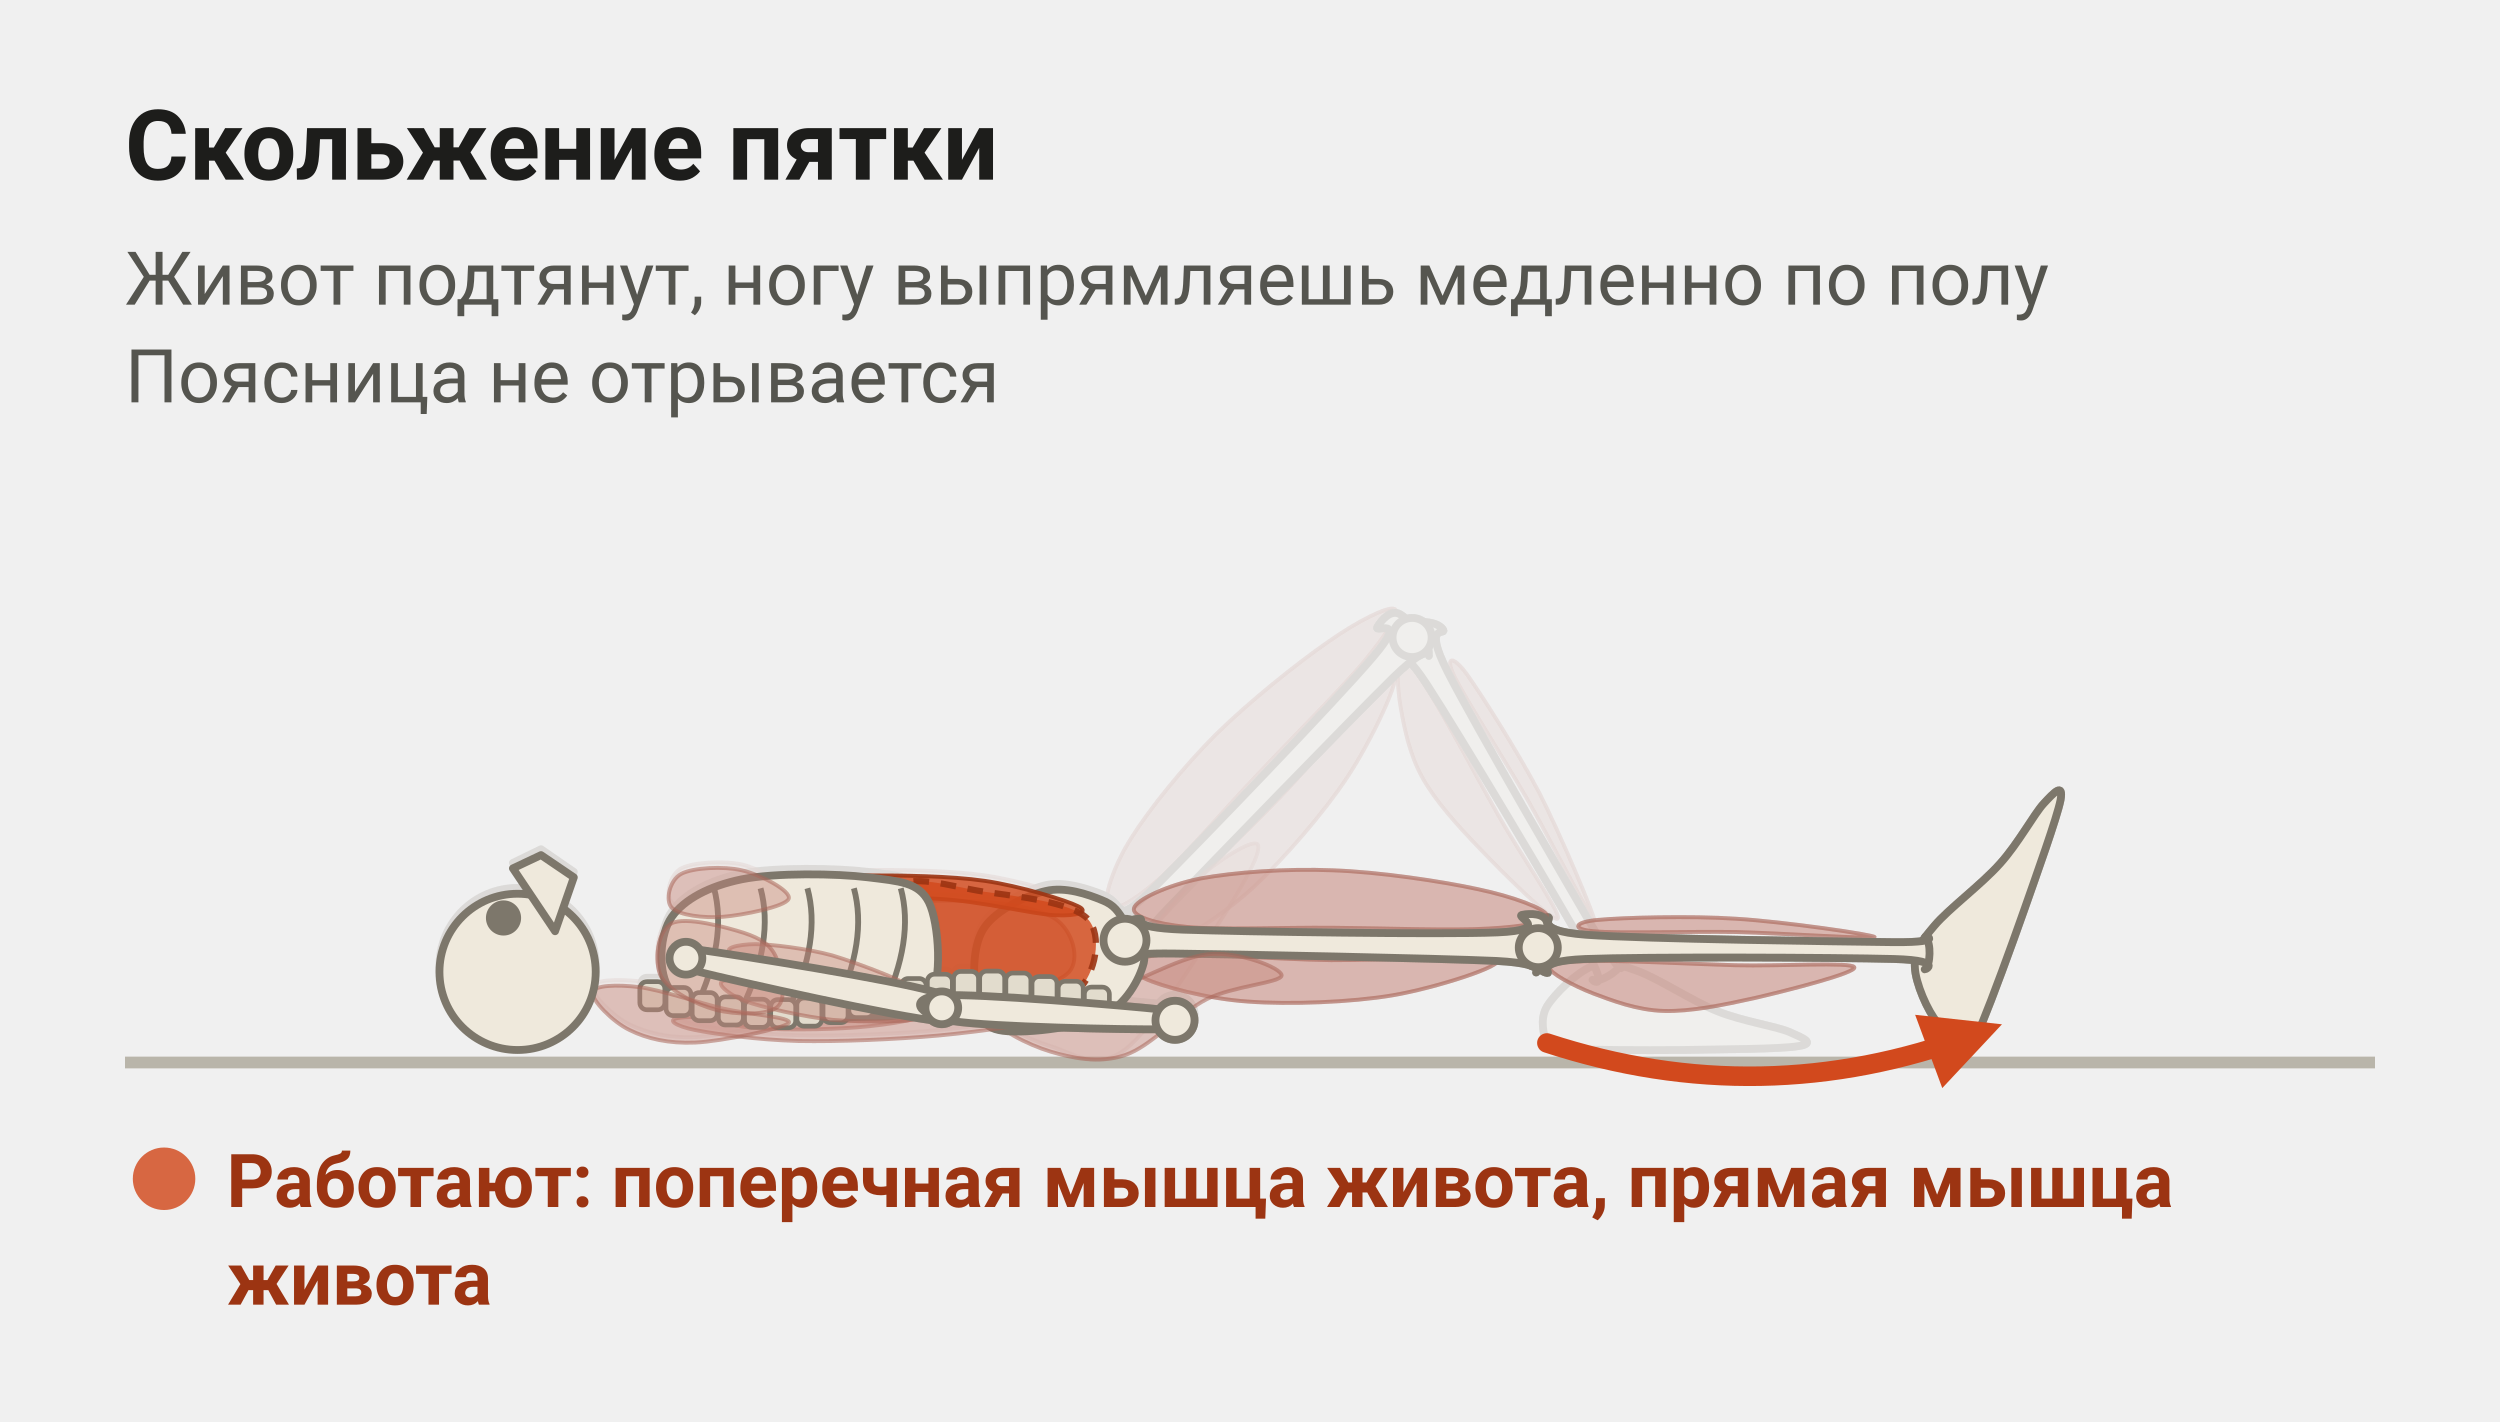
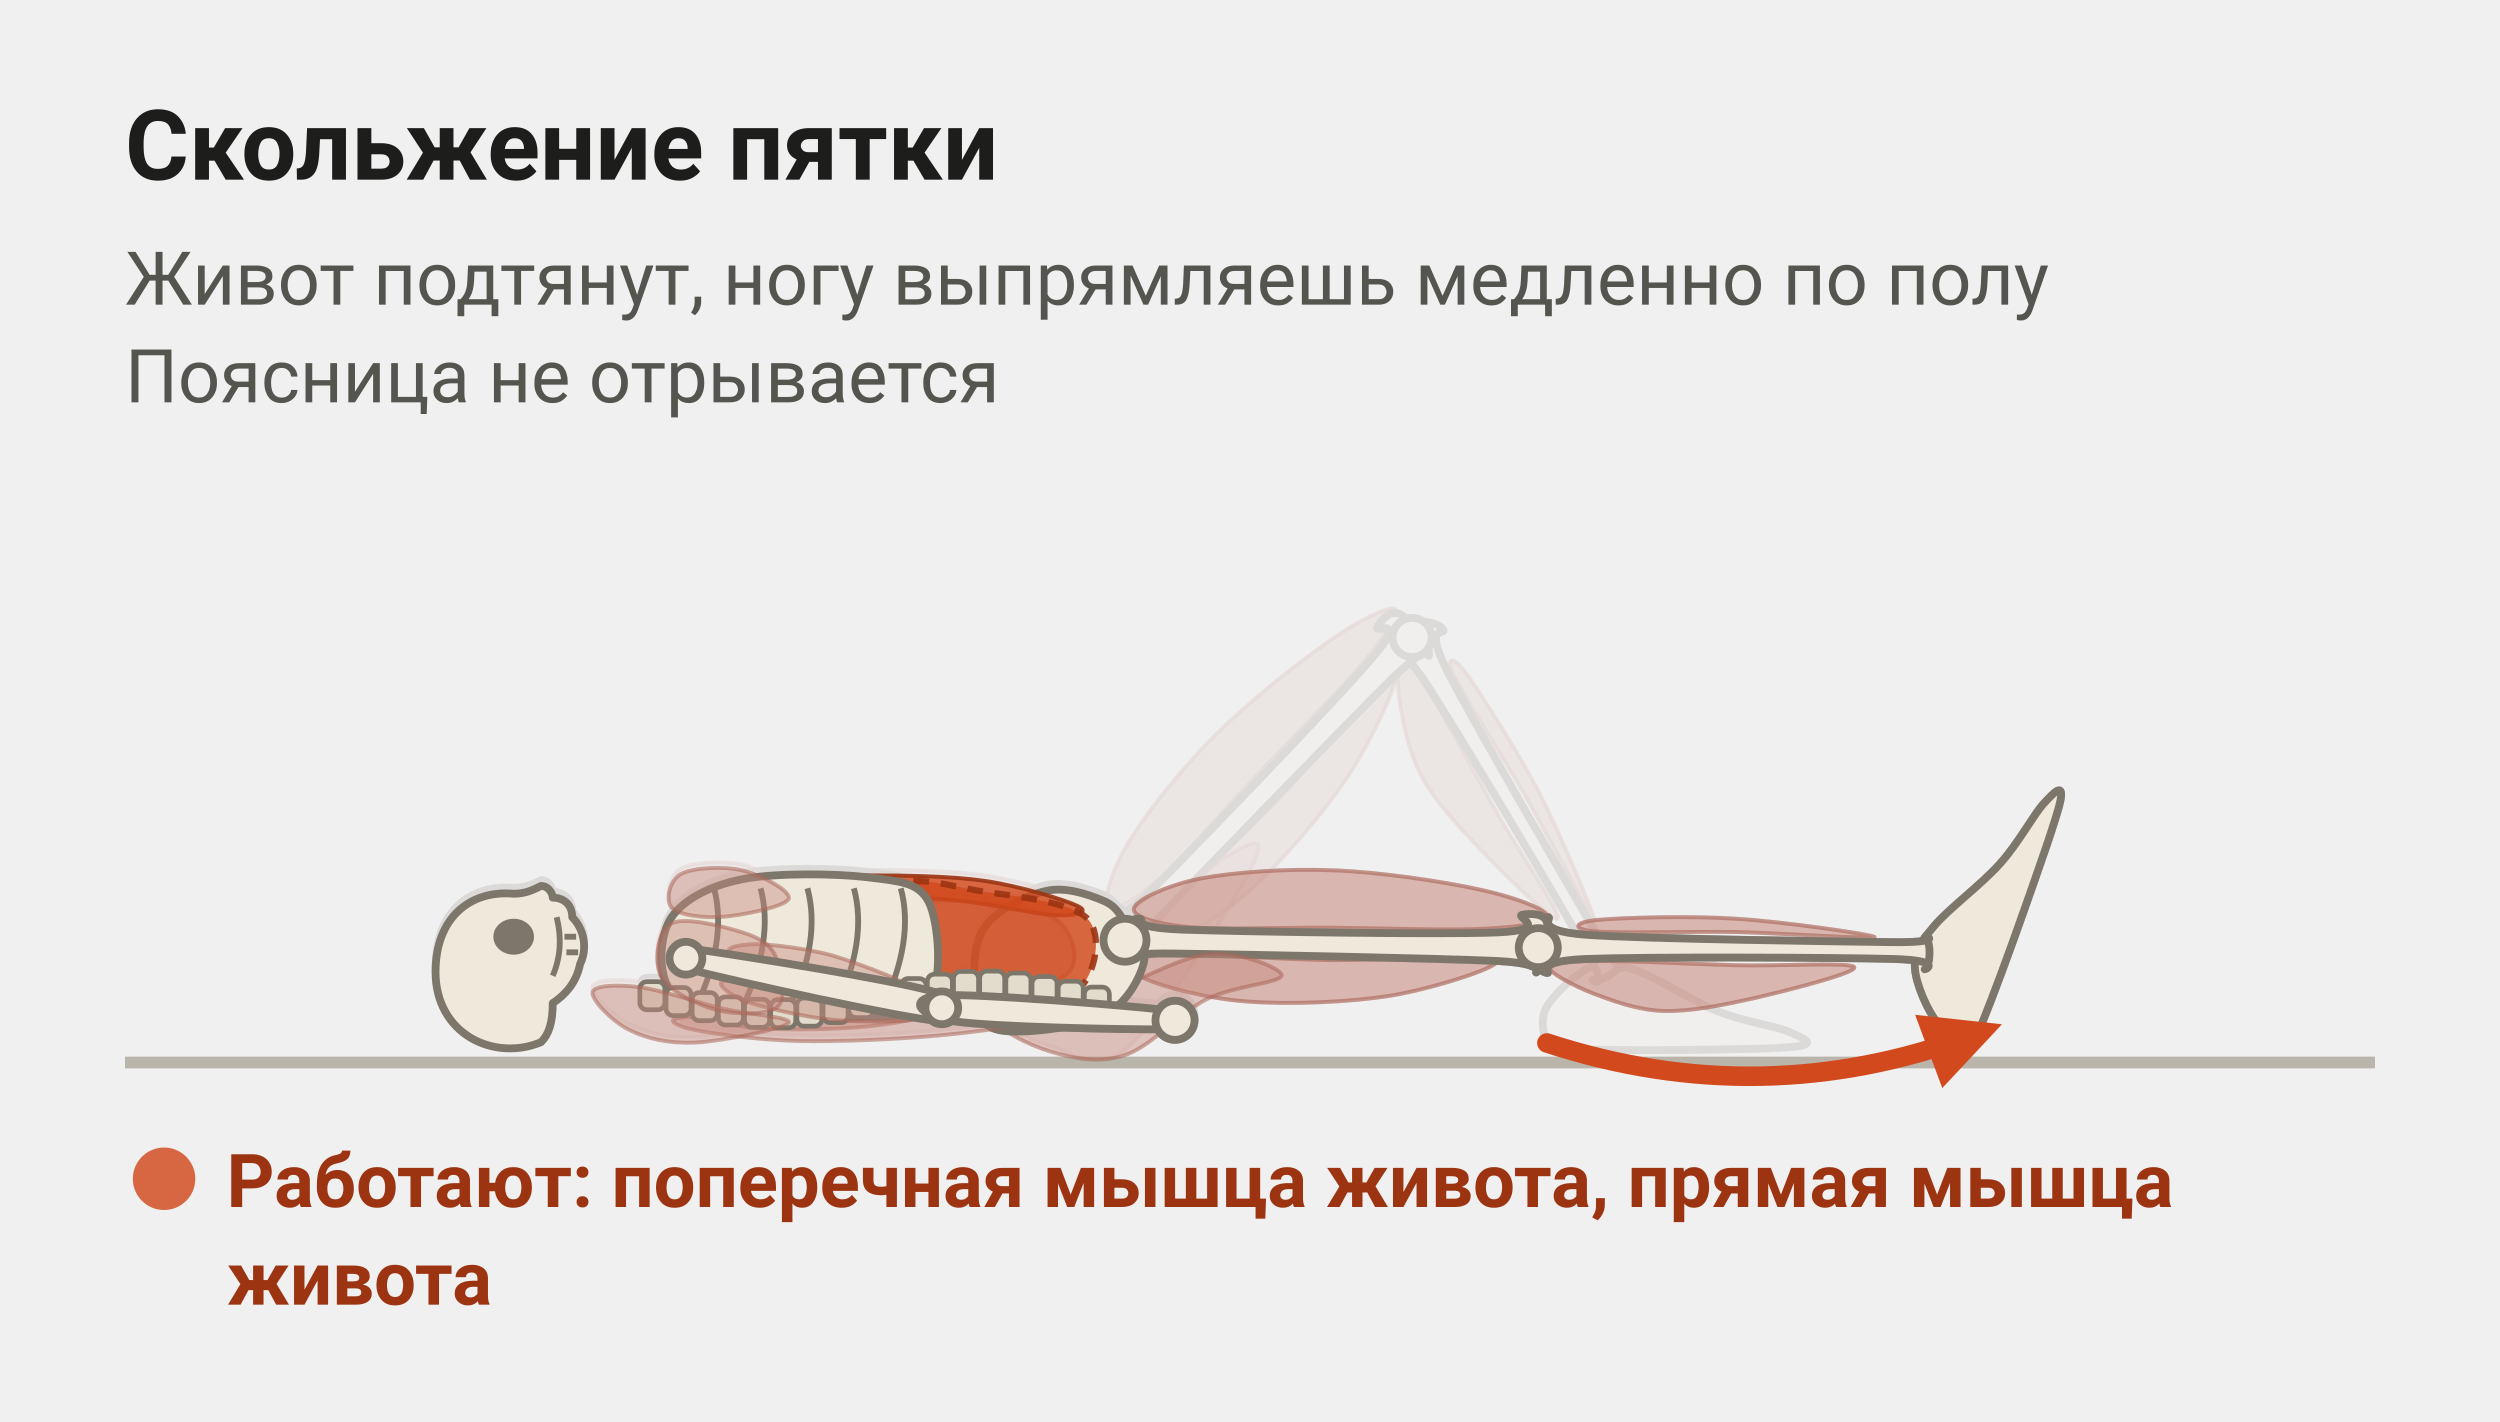
<svg xmlns="http://www.w3.org/2000/svg" viewBox="0 0 640 364" role="img" aria-label="Скольжение пятки: Живот подтянут, ногу выпрямляешь медленно по полу">
  <style>
.bone{fill:#efe9dc;stroke:#7d776b;stroke-width:2;stroke-linejoin:round}
.joint{fill:#efe9dc;stroke:#7d776b;stroke-width:2}
.vert{fill:#e2dccd;stroke:#7d776b;stroke-width:1.2}
.m{fill:#c7867a;fill-opacity:.42;stroke:#a9665a;stroke-opacity:.55;stroke-width:1}
.on{fill:#d2491d;fill-opacity:.82;stroke:#9c3412;stroke-opacity:.9}
.plate{fill:#3a3a37;fill-opacity:.1;stroke:#3a3a37;stroke-width:3}
.bar{fill:#3a3a37}
.ghost{opacity:.18}
.ground{stroke:#b9b5aa;stroke-width:3}
.guide{stroke:#3d7fb8;stroke-width:2.5;stroke-dasharray:8 7;fill:none}
.arrow{stroke:#d2491d;stroke-width:5;fill:none;stroke-linecap:round;marker-end:url(#ah)}
.ahead{fill:#d2491d}
.lead{stroke:#6b6b66;stroke-width:1.5;fill:none}
.t{font:600 21px system-ui,-apple-system,"Segoe UI",Roboto,sans-serif;fill:#1d1d1b}
.s{font:400 18px system-ui,-apple-system,"Segoe UI",Roboto,sans-serif;fill:#55554f}
.ok{fill:#2e8b57}.bad{fill:#c0392b}
.balloon{fill:#3d7fb8;fill-opacity:.25;stroke:#3d7fb8;stroke-width:2}
@media (prefers-color-scheme:dark){
.bone,.joint{fill:#d9d3c4;stroke:#3b3934}.vert{fill:#c9c2b2;stroke:#3b3934}
.plate{fill:#ecebe6;fill-opacity:.12;stroke:#bdbbb3}.bar{fill:#bdbbb3}
.t{fill:#ecebe6}.s{fill:#a9a8a1}.lead{stroke:#9a9993}.ground{stroke:#55534d}
.arrow{stroke:#f0703f}.ahead{fill:#f0703f}.on{fill:#f0703f}
}
</style>
  <defs>
    <marker id="ah" viewBox="0 0 10 10" refX="6" refY="5" markerWidth="4" markerHeight="4" orient="auto">
      <path class="ahead" d="M0 0L10 5L0 10z" />
    </marker>
  </defs>
  <style>
.far{opacity:.5}.deep{stroke-dasharray:4 3;stroke-width:1.6}
.legend{font:600 19px system-ui,-apple-system,"Segoe UI",Roboto,sans-serif;fill:#9c3412}
.cue{font:400 19px system-ui,-apple-system,"Segoe UI",Roboto,sans-serif;fill:#55554f}
.ttl{font:700 25px system-ui,-apple-system,"Segoe UI",Roboto,sans-serif;fill:#1d1d1b}
.lg{fill:#d2491d;fill-opacity:.82}.okc{fill:#2e8b57}.badc{fill:#c0392b}
.mark{stroke:#fff;stroke-width:3.5;fill:none;stroke-linecap:round}
.floor{stroke:#b9b5aa;stroke-width:3}.equip{fill:#d9d5ca;stroke:#8f8a7e;stroke-width:2}
.cable{stroke:#8f8a7e;stroke-width:2;stroke-dasharray:6 5}
@media (prefers-color-scheme:dark){.legend{fill:#f59b72}.cue{fill:#a9a8a1}.ttl{fill:#ecebe6}
.lg{fill:#f0703f}.floor{stroke:#55534d}.equip{fill:#2c2c30;stroke:#77756d}.cable{stroke:#77756d}}
</style>
  <text class="ttl" x="32" y="46" text-anchor="start">Скольжение пятки</text>
  <text class="cue" x="32" y="78" text-anchor="start">Живот подтянут, ногу выпрямляешь медленно по полу</text>
  <text class="cue" x="32" y="103" text-anchor="start">Поясница не отрывается</text>
  <line class="floor" x1="32" y1="272" x2="608" y2="272" />
  <g class="ghost">
    <g class="far">
      <path class="m" d="M231.9 251.3C235.9 251.3 219.5 245.0 213.1 243.2C206.6 241.4 197.2 240.3 193.3 240.3C189.3 240.3 182.9 241.4 189.3 243.3C195.7 245.1 227.9 251.3 231.9 251.3Z" />
      <path class="m" d="M233.8 258.7C238.1 260.4 220.5 260.3 213.3 259.7C206.1 259.0 194.7 256.4 190.5 254.7C186.3 253.1 180.8 248.9 188.1 249.6C195.3 250.3 229.6 257.1 233.8 258.7Z" />
      <path class="m" d="M199.0 256.4C196.4 258.6 188.2 258.4 183.2 257.1C178.3 255.8 171.1 252.2 169.2 248.5C167.4 244.8 168.3 236.8 171.9 235.0C175.4 233.1 186.0 235.9 190.4 237.4C194.9 238.9 197.3 240.5 198.7 243.7C200.1 246.9 201.6 254.2 199.0 256.4Z" />
      <path class="bone" d="M240.4 260.0C250.6 260.9 249.4 255.5 239.1 252.5C228.9 249.4 189.5 243.2 178.7 241.7C167.9 240.2 174.4 242.7 174.3 243.6C174.1 244.5 166.7 244.4 177.7 247.1C188.7 249.8 230.2 259.1 240.4 260.0Z" />
      <path class="bone" d="M241.2 253.4C232.2 253.9 234.5 258.5 243.9 260.0C253.3 261.4 288.2 262.2 297.7 262.1C307.1 262.1 300.7 260.6 300.8 259.7C300.8 258.9 307.8 258.1 297.9 257.1C288.0 256.0 250.2 252.9 241.2 253.4Z" />
      <circle class="joint" cx="175.6" cy="243.9" r="4.2" />
      <circle class="joint" cx="241.1" cy="256.6" r="4.2" />
      <circle class="joint" cx="300.8" cy="259.7" r="5" />
      <path class="bone" d="M396.0 266.9C395.2 265.1 394.1 261.0 396.0 257.7C397.9 254.5 403.7 248.9 407.5 247.4C411.3 245.8 413.6 246.6 419.0 248.5C424.4 250.4 433.2 256.3 439.7 258.9C446.2 261.5 454.6 262.7 458.1 264.2C461.5 265.7 465.0 267.1 460.4 267.8C455.8 268.6 440.5 268.6 430.5 268.8C420.5 268.9 406.3 268.8 400.6 268.5C394.8 268.2 396.8 268.7 396.0 266.9Z" />
      <path class="m" d="M398.8 235.1C398.0 236.6 384.7 223.4 379.0 217.4C373.2 211.4 367.5 205.1 364.1 199.0C360.8 193.0 359.5 186.3 358.6 181.2C357.7 176.1 357.4 168.9 358.6 168.3C359.9 167.8 362.1 171.2 366.3 177.9C370.5 184.7 378.2 199.3 383.6 208.8C389.0 218.4 399.6 233.7 398.8 235.1Z" />
      <path class="m" d="M408.1 235.6C408.6 235.3 399.4 213.4 394.0 202.9C388.5 192.4 379.1 177.6 375.5 172.6C371.9 167.7 369.8 167.9 372.4 173.3C375.0 178.6 385.0 194.2 391.0 204.6C396.9 215.0 407.6 235.9 408.1 235.6Z" />
      <path class="bone" d="M414.7 247.0C415.0 245.3 417.0 253.1 409.6 240.6C402.3 228.1 377.3 185.2 370.6 172.0C363.8 158.7 370.9 163.0 369.3 161.0C367.7 159.0 363.0 158.8 361.0 160.0C358.9 161.2 356.2 165.6 356.9 168.2C357.6 170.7 357.0 162.6 365.2 175.1C373.3 187.5 398.7 230.1 405.8 242.8C413.0 255.4 406.4 250.2 407.9 250.9C409.4 251.6 414.4 248.7 414.7 247.0Z" />
      <path class="m" d="M356.5 173.0C359.4 172.1 351.0 189.8 345.0 198.8C339.1 207.8 328.7 219.8 321.0 227.0C313.2 234.2 302.7 240.7 298.6 242.2C294.6 243.7 291.7 242.1 296.5 235.8C301.4 229.4 317.7 214.6 327.7 204.1C337.7 193.7 353.6 173.9 356.5 173.0Z" />
      <path class="m" d="M357.0 155.9C355.4 155.1 347.5 159.0 339.9 164.4C332.2 169.7 319.6 179.8 311.2 188.1C302.8 196.5 294.3 207.1 289.7 214.4C285.0 221.7 282.4 230.2 283.5 232.0C284.6 233.8 290.0 230.9 296.4 225.3C302.8 219.7 312.9 207.7 321.8 198.4C330.6 189.0 343.5 176.2 349.4 169.1C355.2 162.0 358.6 156.7 357.0 155.9Z" />
      <path class="bone" d="M358.3 157.2C356.1 156.0 353.7 158.6 352.6 160.5C351.5 162.3 360.9 157.2 351.5 168.2C342.1 179.3 307.0 215.7 296.1 226.6C285.3 237.4 288.0 231.0 286.2 233.2C284.5 235.4 284.6 238.5 285.5 239.9C286.5 241.2 289.5 242.6 291.7 241.4C294.0 240.2 288.3 243.7 299.1 232.4C310.0 221.1 345.7 184.2 356.8 173.3C367.9 162.5 365.5 170.0 365.8 167.3C366.1 164.6 360.5 158.3 358.3 157.2Z" />
      <circle class="joint" cx="361.5" cy="163.2" r="5" />
    </g>
    <path class="bone" d="M396.0 266.9C395.2 265.1 394.1 261.0 396.0 257.7C397.9 254.5 403.7 248.9 407.5 247.4C411.3 245.8 413.6 246.6 419.0 248.5C424.4 250.4 433.2 256.3 439.7 258.9C446.2 261.5 454.6 262.7 458.1 264.2C461.5 265.7 465.0 267.1 460.4 267.8C455.8 268.6 440.5 268.6 430.5 268.8C420.5 268.9 406.3 268.8 400.6 268.5C394.8 268.2 396.8 268.7 396.0 266.9Z" />
    <path class="m" d="M398.8 235.1C398.0 236.6 384.7 223.4 379.0 217.4C373.2 211.4 367.5 205.1 364.1 199.0C360.8 193.0 359.5 186.3 358.6 181.2C357.7 176.1 357.4 168.9 358.6 168.3C359.9 167.8 362.1 171.2 366.3 177.9C370.5 184.7 378.2 199.3 383.6 208.8C389.0 218.4 399.6 233.7 398.8 235.1Z" />
    <path class="m" d="M408.1 235.6C408.6 235.3 399.4 213.4 394.0 202.9C388.5 192.4 379.1 177.6 375.5 172.6C371.9 167.7 369.8 167.9 372.4 173.3C375.0 178.6 385.0 194.2 391.0 204.6C396.9 215.0 407.6 235.9 408.1 235.6Z" />
    <path class="bone" d="M414.7 247.0C415.0 245.3 417.0 253.1 409.6 240.6C402.3 228.1 377.3 185.2 370.6 172.0C363.8 158.7 370.9 163.0 369.3 161.0C367.7 159.0 363.0 158.8 361.0 160.0C358.9 161.2 356.2 165.6 356.9 168.2C357.6 170.7 357.0 162.6 365.2 175.1C373.3 187.5 398.7 230.1 405.8 242.8C413.0 255.4 406.4 250.2 407.9 250.9C409.4 251.6 414.4 248.7 414.7 247.0Z" />
    <path class="m" d="M356.5 173.0C359.4 172.1 351.0 189.8 345.0 198.8C339.1 207.8 328.7 219.8 321.0 227.0C313.2 234.2 302.7 240.7 298.6 242.2C294.6 243.7 291.7 242.1 296.5 235.8C301.4 229.4 317.7 214.6 327.7 204.1C337.7 193.7 353.6 173.9 356.5 173.0Z" />
    <path class="m" d="M357.0 155.9C355.4 155.1 347.5 159.0 339.9 164.4C332.2 169.7 319.6 179.8 311.2 188.1C302.8 196.5 294.3 207.1 289.7 214.4C285.0 221.7 282.4 230.2 283.5 232.0C284.6 233.8 290.0 230.9 296.4 225.3C302.8 219.7 312.9 207.7 321.8 198.4C330.6 189.0 343.5 176.2 349.4 169.1C355.2 162.0 358.6 156.7 357.0 155.9Z" />
    <path class="bone" d="M358.3 157.2C356.1 156.0 353.7 158.6 352.6 160.5C351.5 162.3 360.9 157.2 351.5 168.2C342.1 179.3 307.0 215.7 296.1 226.6C285.3 237.4 288.0 231.0 286.2 233.2C284.5 235.4 284.6 238.5 285.5 239.9C286.5 241.2 289.5 242.6 291.7 241.4C294.0 240.2 288.3 243.7 299.1 232.4C310.0 221.1 345.7 184.2 356.8 173.3C367.9 162.5 365.5 170.0 365.8 167.3C366.1 164.6 360.5 158.3 358.3 157.2Z" />
    <circle class="joint" cx="361.5" cy="163.2" r="5" />
    <path class="m" d="M255.7 259.1C253.7 261.4 263.5 266.2 268.9 267.8C274.3 269.4 280.6 274.3 288.0 268.7C295.4 263.1 307.6 243.1 313.3 234.3C318.9 225.5 323.3 217.5 321.9 216.1C320.5 214.8 311.9 220.1 305.0 226.3C298.2 232.5 289.0 248.1 280.8 253.5C272.6 259.0 257.7 256.7 255.7 259.1Z" />
    <path class="bone" d="M292.8 245.0C291.8 249.1 288.2 256.0 282.0 258.8C275.8 261.7 261.1 263.4 255.7 262.3C250.3 261.1 250.3 256.3 249.7 251.9C249.1 247.5 249.1 240.1 252.1 235.8C255.1 231.6 262.7 227.8 267.7 226.6C272.7 225.5 278.6 227.6 282.0 228.9C285.4 230.3 286.2 232.0 288.0 234.7C289.8 237.4 293.8 241.0 292.8 245.0Z" />
    <circle class="joint" cx="288.0" cy="239.3" r="5.5" />
    <path class="m" d="M237.8 258.1C234.8 259.8 224.6 261.4 216.2 261.8C207.9 262.3 192.7 262.4 187.5 260.9C182.4 259.5 180.4 254.9 185.1 253.1C189.9 251.2 208.1 250.0 216.2 249.9C224.4 249.7 230.6 250.8 234.2 252.2C237.8 253.5 240.8 256.5 237.8 258.1Z" />
    <path class="m" d="M273.7 247.3C270.7 250.6 260.7 253.0 252.1 253.5C243.6 254.1 228.2 254.2 222.2 250.8C216.2 247.3 212.3 236.5 216.2 232.8C220.2 229.2 237.2 229.0 246.1 229.2C255.1 229.3 265.5 230.7 270.1 233.8C274.6 236.8 276.6 244.0 273.7 247.3Z" />
    <path class="m" d="M276.0 230.5C273.1 229.1 261.1 225.4 252.1 224.1C243.2 222.8 230.6 222.7 222.2 222.7C213.9 222.8 204.9 223.5 201.9 224.6C198.9 225.6 197.9 228.5 204.3 229.2C210.7 229.9 229.2 228.1 240.2 228.7C251.1 229.3 264.1 232.5 270.1 232.8C276.0 233.2 279.0 232.0 276.0 230.5Z" />
    <path class="m" d="M270.1 259.1C270.1 260.0 251.1 262.7 240.2 263.7C229.2 264.7 214.6 265.3 204.3 265.0C193.9 264.8 183.0 263.3 178.0 262.3C173.0 261.3 170.0 259.5 174.4 259.1C178.8 258.6 193.3 259.7 204.3 259.5C215.2 259.4 229.2 258.2 240.2 258.1C251.1 258.1 270.1 258.1 270.1 259.1Z" />
    <path class="bone" d="M237.8 254.9C234.2 259.8 225.0 258.5 216.2 259.1C207.5 259.6 192.7 259.5 185.1 258.1C177.6 256.8 173.0 254.9 170.8 250.8C168.6 246.6 168.8 237.8 172.0 233.3C175.2 228.8 181.6 225.3 189.9 223.6C198.3 222.0 214.3 222.2 222.2 223.2C230.2 224.2 235.2 224.3 237.8 229.6C240.4 234.9 241.4 250.0 237.8 254.9Z" />
    <path class="lead" style="stroke:#7d776b" d="M225.8 256.8Q234.2 239.3 230.6 225.9" />
    <path class="lead" style="stroke:#7d776b" d="M213.9 256.8Q222.2 239.3 218.6 225.9" />
    <path class="lead" style="stroke:#7d776b" d="M201.9 256.8Q210.3 239.3 206.7 225.9" />
    <path class="lead" style="stroke:#7d776b" d="M189.9 256.8Q198.3 239.3 194.7 225.9" />
    <path class="lead" style="stroke:#7d776b" d="M178.0 256.8Q186.3 239.3 182.8 225.9" />
    <path class="m" d="M201.9 228.7C202.7 226.7 194.5 222.4 189.9 221.3C185.3 220.3 177.4 220.7 174.4 222.3C171.4 223.9 170.2 229.2 172.0 231.0C173.8 232.8 180.2 233.7 185.1 233.3C190.1 232.9 201.1 230.7 201.9 228.7Z" />
    <rect class="vert" x="277.2" y="251.7" width="7.2" height="6.4" rx="1.8" transform="rotate(-90.0 280.8 254.9)" />
    <rect class="vert" x="270.5" y="250.2" width="7.2" height="6.4" rx="1.8" transform="rotate(-90.0 274.1 253.4)" />
    <rect class="vert" x="263.8" y="249.0" width="7.2" height="6.4" rx="1.8" transform="rotate(-90.0 267.4 252.2)" />
    <rect class="vert" x="257.1" y="248.0" width="7.2" height="6.4" rx="1.8" transform="rotate(-90.0 260.7 251.2)" />
    <rect class="vert" x="250.4" y="247.6" width="7.2" height="6.4" rx="1.8" transform="rotate(-90.0 254.0 250.8)" />
    <rect class="vert" x="243.7" y="247.7" width="7.2" height="6.4" rx="1.8" transform="rotate(-90.0 247.3 250.9)" />
    <rect class="vert" x="237.0" y="248.4" width="7.2" height="6.4" rx="1.8" transform="rotate(-90.0 240.6 251.6)" />
    <rect class="vert" x="230.3" y="249.5" width="7.2" height="6.4" rx="1.8" transform="rotate(-90.0 233.9 252.7)" />
    <rect class="vert" x="223.6" y="250.8" width="7.2" height="6.4" rx="1.8" transform="rotate(-90.0 227.2 254.0)" />
    <rect class="vert" x="216.9" y="252.3" width="7.2" height="6.4" rx="1.8" transform="rotate(-90.0 220.5 255.5)" />
    <rect class="vert" x="210.3" y="253.5" width="7.2" height="6.4" rx="1.8" transform="rotate(-90.0 213.9 256.7)" />
    <rect class="vert" x="203.6" y="254.5" width="7.2" height="6.4" rx="1.8" transform="rotate(-90.0 207.2 257.7)" />
    <rect class="vert" x="196.9" y="254.9" width="7.2" height="6.4" rx="1.8" transform="rotate(-90.0 200.5 258.1)" />
    <rect class="vert" x="190.2" y="254.8" width="7.2" height="6.4" rx="1.8" transform="rotate(-90.0 193.8 258.0)" />
    <rect class="vert" x="183.5" y="254.2" width="7.2" height="6.4" rx="1.8" transform="rotate(-90.0 187.1 257.4)" />
    <rect class="vert" x="176.8" y="253.1" width="7.2" height="6.4" rx="1.8" transform="rotate(-90.0 180.4 256.3)" />
    <rect class="vert" x="170.1" y="251.8" width="7.2" height="6.4" rx="1.8" transform="rotate(-90.0 173.7 255.0)" />
    <rect class="vert" x="163.4" y="250.3" width="7.2" height="6.4" rx="1.8" transform="rotate(-90.0 167.0 253.5)" />
    <path class="m" d="M201.9 260.4C200.7 261.9 184.7 265.2 178.0 265.5C171.2 265.8 165.6 264.4 161.2 262.3C156.8 260.1 151.3 254.5 151.7 252.6C152.1 250.8 158.0 250.6 163.6 251.2C169.2 251.9 178.8 255.2 185.1 256.8C191.5 258.3 203.1 259.0 201.9 260.4Z" />
-     <circle class="bone" cx="132.5" cy="247.3" r="20" />
-     <path class="bone" d="M142.1 237.0L146.9 223.2L138.5 217.4L131.3 220.9Z" />
-     <circle cx="128.9" cy="233.5" r="4.5" fill="#7d776b" />
+     <g class="head" transform="matrix(0.000 -1.000 1.000 -0.000 132.5 247.3)">
+       <path class="bone" d="M-18 6C-23 -6 -16 -21 0 -21C14 -21 21 -12 20 -1C20 2 21 4 22 6C22 8 20 9 19 9C19 12 17 14 14 14C11 17 6 18 2 16C-3 15 -6 12 -8 9C-13 9 -16 8 -18 6Z" />
+       <ellipse cx="9" cy="-1" rx="4.6" ry="5.2" fill="#7d776b" />
+       <path class="lead" style="stroke:#7d776b" d="M-1 9Q6 12 14 10M5 12.5v3M9 12v3" />
+     </g>
    <path class="m" d="M231.9 251.3C235.9 251.3 219.5 245.0 213.1 243.2C206.6 241.4 197.2 240.3 193.3 240.3C189.3 240.3 182.9 241.4 189.3 243.3C195.7 245.1 227.9 251.3 231.9 251.3Z" />
    <path class="m" d="M233.8 258.7C238.1 260.4 220.5 260.3 213.3 259.7C206.1 259.0 194.7 256.4 190.5 254.7C186.3 253.1 180.8 248.9 188.1 249.6C195.3 250.3 229.6 257.1 233.8 258.7Z" />
    <path class="m" d="M199.0 256.4C196.4 258.6 188.2 258.4 183.2 257.1C178.3 255.8 171.1 252.2 169.2 248.5C167.4 244.8 168.3 236.8 171.9 235.0C175.4 233.1 186.0 235.9 190.4 237.4C194.9 238.9 197.3 240.5 198.7 243.7C200.1 246.9 201.6 254.2 199.0 256.4Z" />
    <path class="bone" d="M240.4 260.0C250.6 260.9 249.4 255.5 239.1 252.5C228.9 249.4 189.5 243.2 178.7 241.7C167.9 240.2 174.4 242.7 174.3 243.6C174.1 244.5 166.7 244.4 177.7 247.1C188.7 249.8 230.2 259.1 240.4 260.0Z" />
    <path class="bone" d="M241.2 253.4C232.2 253.9 234.5 258.5 243.9 260.0C253.3 261.4 288.2 262.2 297.7 262.1C307.1 262.1 300.7 260.6 300.8 259.7C300.8 258.9 307.8 258.1 297.9 257.1C288.0 256.0 250.2 252.9 241.2 253.4Z" />
    <circle class="joint" cx="175.6" cy="243.9" r="4.2" />
    <circle class="joint" cx="241.1" cy="256.6" r="4.2" />
    <circle class="joint" cx="300.8" cy="259.7" r="5" />
  </g>
  <g>
    <g class="far">
      <path class="m" d="M231.9 252.7C235.9 252.7 219.5 246.5 213.1 244.6C206.6 242.8 197.2 241.7 193.3 241.7C189.3 241.7 182.9 242.9 189.3 244.7C195.7 246.5 227.9 252.7 231.9 252.7Z" />
      <path class="m" d="M233.8 260.1C238.1 261.8 220.5 261.7 213.3 261.1C206.1 260.4 194.7 257.8 190.5 256.2C186.3 254.5 180.8 250.3 188.1 251.0C195.3 251.7 229.6 258.5 233.8 260.1Z" />
      <path class="m" d="M199.0 257.8C196.4 260.0 188.2 259.8 183.2 258.5C178.3 257.2 171.1 253.6 169.2 249.9C167.4 246.2 168.3 238.2 171.9 236.4C175.4 234.5 186.0 237.4 190.4 238.8C194.9 240.3 197.3 241.9 198.7 245.1C200.1 248.3 201.6 255.6 199.0 257.8Z" />
      <path class="bone" d="M240.4 261.4C250.6 262.3 249.4 257.0 239.1 253.9C228.9 250.9 189.5 244.6 178.7 243.1C167.9 241.6 174.4 244.1 174.3 245.1C174.1 246.0 166.7 245.8 177.7 248.5C188.7 251.3 230.2 260.5 240.4 261.4Z" />
      <path class="bone" d="M241.2 254.8C232.2 255.3 234.5 260.0 243.9 261.4C253.3 262.9 288.2 263.6 297.7 263.5C307.1 263.5 300.7 262.0 300.8 261.2C300.8 260.3 307.8 259.5 297.9 258.5C288.0 257.4 250.2 254.3 241.2 254.8Z" />
      <circle class="joint" cx="175.6" cy="245.3" r="4.2" />
      <circle class="joint" cx="241.1" cy="258.0" r="4.2" />
      <circle class="joint" cx="300.8" cy="261.2" r="5" />
      <path class="bone" d="M504.6 265.0C502.6 265.1 498.4 264.7 496.0 261.8C493.5 258.9 490.3 251.6 490.2 247.5C490.0 243.3 491.5 241.4 495.2 237.0C498.8 232.7 507.3 226.4 512.0 221.1C516.7 215.9 520.7 208.4 523.2 205.7C525.8 202.9 528.3 200.2 527.5 204.8C526.6 209.3 521.4 223.8 518.1 233.2C514.8 242.6 509.9 255.9 507.7 261.2C505.4 266.5 506.6 264.8 504.6 265.0Z" />
      <path class="m" d="M474.7 247.6C475.5 249.0 457.4 253.6 449.2 255.5C441.1 257.3 432.8 259.0 425.9 258.8C419.0 258.6 412.6 256.1 407.8 254.3C402.9 252.4 396.5 249.0 396.7 247.7C396.9 246.3 401.0 246.1 408.9 246.0C416.8 245.9 433.4 246.8 444.3 247.1C455.3 247.4 473.9 246.2 474.7 247.6Z" />
      <path class="m" d="M479.9 239.9C479.9 239.3 456.3 235.9 444.5 235.2C432.7 234.4 415.2 234.9 409.1 235.5C403.0 236.0 402.1 237.9 408.0 238.4C413.9 239.0 432.5 238.4 444.5 238.6C456.4 238.9 479.9 240.5 479.9 239.9Z" />
      <path class="bone" d="M493.0 240.1C491.7 239.0 499.4 241.3 484.9 241.2C470.4 241.0 420.8 240.4 406.0 239.3C391.2 238.2 398.5 234.4 395.9 234.8C393.4 235.1 390.8 239.0 390.8 241.3C390.7 243.7 393.2 248.3 395.7 249.0C398.2 249.7 391.0 246.1 405.9 245.5C420.7 244.9 470.3 245.1 484.8 245.5C499.3 245.9 491.5 248.9 492.9 248.0C494.2 247.1 494.4 241.3 493.0 240.1Z" />
      <path class="m" d="M383.2 245.6C385.8 247.1 367.2 253.0 356.5 254.8C345.9 256.6 330.0 257.2 319.5 256.4C308.9 255.7 297.0 252.4 293.1 250.5C289.3 248.5 288.5 245.3 296.4 244.5C304.4 243.8 326.4 245.6 340.8 245.8C355.3 245.9 380.5 244.1 383.2 245.6Z" />
      <path class="m" d="M396.0 234.3C395.5 232.6 387.3 229.5 378.2 227.6C369.0 225.6 353.0 223.2 341.2 222.8C329.4 222.3 315.8 223.3 307.3 224.9C298.8 226.6 290.8 230.4 290.3 232.5C289.7 234.5 295.5 236.5 303.9 237.3C312.4 238.1 328.1 237.4 341.0 237.5C353.8 237.6 372.0 238.3 381.2 237.7C390.4 237.2 396.5 236.0 396.0 234.3Z" />
      <path class="bone" d="M396.0 236.1C395.4 233.8 391.8 233.8 389.7 234.2C387.6 234.6 397.7 238.1 383.3 238.7C368.8 239.3 318.2 238.5 302.9 238.0C287.5 237.4 294.1 235.0 291.3 235.2C288.4 235.5 286.3 237.7 285.9 239.3C285.5 240.9 286.5 244.1 289.0 244.9C291.4 245.7 284.9 243.9 300.6 244.1C316.3 244.3 367.6 245.3 383.1 246.0C398.7 246.8 391.5 250.2 393.7 248.5C395.8 246.9 396.7 238.5 396.0 236.1Z" />
      <circle class="joint" cx="393.8" cy="242.6" r="5" />
    </g>
    <path class="bone" d="M504.6 265.0C502.6 265.1 498.4 264.7 496.0 261.8C493.5 258.9 490.3 251.6 490.2 247.5C490.0 243.3 491.5 241.4 495.2 237.0C498.8 232.7 507.3 226.4 512.0 221.1C516.7 215.9 520.7 208.4 523.2 205.7C525.8 202.9 528.3 200.2 527.5 204.8C526.6 209.3 521.4 223.8 518.1 233.2C514.8 242.6 509.9 255.9 507.7 261.2C505.4 266.5 506.6 264.8 504.6 265.0Z" />
    <path class="m" d="M474.7 247.6C475.5 249.0 457.4 253.6 449.2 255.5C441.1 257.3 432.8 259.0 425.9 258.8C419.0 258.6 412.6 256.1 407.8 254.3C402.9 252.4 396.5 249.0 396.7 247.7C396.9 246.3 401.0 246.1 408.9 246.0C416.8 245.9 433.4 246.8 444.3 247.1C455.3 247.4 473.9 246.2 474.7 247.6Z" />
    <path class="m" d="M479.9 239.9C479.9 239.3 456.3 235.9 444.5 235.2C432.7 234.4 415.2 234.9 409.1 235.5C403.0 236.0 402.1 237.9 408.0 238.4C413.9 239.0 432.5 238.4 444.5 238.6C456.4 238.9 479.9 240.5 479.9 239.9Z" />
    <path class="bone" d="M493.0 240.1C491.7 239.0 499.4 241.3 484.9 241.2C470.4 241.0 420.8 240.4 406.0 239.3C391.2 238.2 398.5 234.4 395.9 234.8C393.4 235.1 390.8 239.0 390.8 241.3C390.7 243.7 393.2 248.3 395.7 249.0C398.2 249.7 391.0 246.1 405.9 245.5C420.7 244.9 470.3 245.1 484.8 245.5C499.3 245.9 491.5 248.9 492.9 248.0C494.2 247.1 494.4 241.3 493.0 240.1Z" />
    <path class="m" d="M383.2 245.6C385.8 247.1 367.2 253.0 356.5 254.8C345.9 256.6 330.0 257.2 319.5 256.4C308.9 255.7 297.0 252.4 293.1 250.5C289.3 248.5 288.5 245.3 296.4 244.5C304.4 243.8 326.4 245.6 340.8 245.8C355.3 245.9 380.5 244.1 383.2 245.6Z" />
    <path class="m" d="M396.0 234.3C395.5 232.6 387.3 229.5 378.2 227.6C369.0 225.6 353.0 223.2 341.2 222.8C329.4 222.3 315.8 223.3 307.3 224.9C298.8 226.6 290.8 230.4 290.3 232.5C289.7 234.5 295.5 236.5 303.9 237.3C312.4 238.1 328.1 237.4 341.0 237.5C353.8 237.6 372.0 238.3 381.2 237.7C390.4 237.2 396.5 236.0 396.0 234.3Z" />
    <path class="bone" d="M396.0 236.1C395.4 233.8 391.8 233.8 389.7 234.2C387.6 234.6 397.7 238.1 383.3 238.7C368.8 239.3 318.2 238.5 302.9 238.0C287.5 237.4 294.1 235.0 291.3 235.2C288.4 235.5 286.3 237.7 285.9 239.3C285.5 240.9 286.5 244.1 289.0 244.9C291.4 245.7 284.9 243.9 300.6 244.1C316.3 244.3 367.6 245.3 383.1 246.0C398.7 246.8 391.5 250.2 393.7 248.5C395.8 246.9 396.7 238.5 396.0 236.1Z" />
    <circle class="joint" cx="393.8" cy="242.6" r="5" />
    <path class="m" d="M255.7 260.5C253.7 262.9 263.5 267.6 268.9 269.2C274.3 270.8 281.3 272.4 288.0 270.1C294.7 267.9 302.2 259.2 308.9 255.8C315.6 252.4 328.0 251.6 328.1 249.7C328.1 247.8 317.0 243.4 309.1 244.3C301.2 245.2 289.7 252.3 280.8 255.0C271.9 257.7 257.7 258.1 255.7 260.5Z" />
    <path class="bone" d="M292.8 246.5C291.8 250.5 288.2 257.4 282.0 260.3C275.8 263.1 261.1 264.9 255.7 263.7C250.3 262.6 250.3 257.8 249.7 253.4C249.1 248.9 249.1 241.5 252.1 237.3C255.1 233.0 262.7 229.2 267.7 228.1C272.7 226.9 278.6 229.0 282.0 230.4C285.4 231.7 286.2 233.4 288.0 236.1C289.8 238.8 293.8 242.4 292.8 246.5Z" />
    <circle class="joint" cx="288.0" cy="240.7" r="5.5" />
    <path class="m" d="M237.8 259.6C234.8 261.2 224.6 262.8 216.2 263.2C207.9 263.7 192.7 263.8 187.5 262.3C182.4 260.9 180.4 256.3 185.1 254.5C189.9 252.7 208.1 251.4 216.2 251.3C224.4 251.1 230.6 252.2 234.2 253.6C237.8 255.0 240.8 258.0 237.8 259.6Z" />
    <path class="m" d="M273.7 248.8C270.7 252.1 260.7 254.4 252.1 255.0C243.6 255.5 228.2 255.7 222.2 252.2C216.2 248.8 212.3 237.9 216.2 234.3C220.2 230.7 237.2 230.4 246.1 230.6C255.1 230.7 265.5 232.2 270.1 235.2C274.6 238.2 276.6 245.5 273.7 248.8Z" />
    <path class="m on" d="M276.0 232.0C273.1 230.5 261.1 226.8 252.1 225.5C243.2 224.2 230.6 224.1 222.2 224.1C213.9 224.2 204.9 224.9 201.9 226.0C198.9 227.1 197.9 229.9 204.3 230.6C210.7 231.3 229.2 229.5 240.2 230.1C251.1 230.7 264.1 234.0 270.1 234.3C276.0 234.6 279.0 233.4 276.0 232.0Z" />
    <path class="m on deep" d="M278.4 235.2C274.4 231.0 260.5 229.5 252.1 228.3C243.8 227.1 232.6 223.1 228.2 227.8C223.8 232.5 221.8 251.3 225.8 256.3C229.8 261.4 243.8 258.7 252.1 258.2C260.5 257.7 271.7 257.2 276.0 253.4C280.4 249.5 282.4 239.4 278.4 235.2Z" />
    <path class="m" d="M270.1 260.5C270.1 261.4 251.1 264.1 240.2 265.1C229.2 266.1 214.6 266.7 204.3 266.5C193.9 266.2 183.0 264.7 178.0 263.7C173.0 262.7 170.0 260.9 174.4 260.5C178.8 260.0 193.3 261.1 204.3 260.9C215.2 260.8 229.2 259.6 240.2 259.6C251.1 259.5 270.1 259.6 270.1 260.5Z" />
    <path class="bone" d="M237.8 256.3C234.2 261.3 225.0 259.9 216.2 260.5C207.5 261.0 192.7 260.9 185.1 259.6C177.6 258.2 173.0 256.3 170.8 252.2C168.6 248.1 168.8 239.2 172.0 234.7C175.2 230.2 181.6 226.8 189.9 225.1C198.3 223.4 214.3 223.6 222.2 224.6C230.2 225.6 235.2 225.8 237.8 231.0C240.4 236.3 241.4 251.4 237.8 256.3Z" />
    <path class="lead" style="stroke:#7d776b" d="M225.8 258.2Q234.2 240.7 230.6 227.4" />
    <path class="lead" style="stroke:#7d776b" d="M213.9 258.2Q222.2 240.7 218.6 227.4" />
    <path class="lead" style="stroke:#7d776b" d="M201.9 258.2Q210.3 240.7 206.7 227.4" />
    <path class="lead" style="stroke:#7d776b" d="M189.9 258.2Q198.3 240.7 194.7 227.4" />
    <path class="lead" style="stroke:#7d776b" d="M178.0 258.2Q186.3 240.7 182.8 227.4" />
    <path class="m" d="M201.9 230.1C202.7 228.1 194.5 223.8 189.9 222.8C185.3 221.7 177.4 222.1 174.4 223.7C171.4 225.3 170.2 230.6 172.0 232.4C173.8 234.3 180.2 235.1 185.1 234.7C190.1 234.3 201.1 232.1 201.9 230.1Z" />
    <rect class="vert" x="277.2" y="253.1" width="7.2" height="6.4" rx="1.8" transform="rotate(-90.0 280.8 256.3)" />
    <rect class="vert" x="270.5" y="251.6" width="7.2" height="6.4" rx="1.8" transform="rotate(-90.0 274.1 254.8)" />
    <rect class="vert" x="263.8" y="250.4" width="7.2" height="6.4" rx="1.8" transform="rotate(-90.0 267.4 253.6)" />
    <rect class="vert" x="257.1" y="249.5" width="7.2" height="6.4" rx="1.8" transform="rotate(-90.0 260.7 252.7)" />
    <rect class="vert" x="250.4" y="249.0" width="7.2" height="6.4" rx="1.8" transform="rotate(-90.0 254.0 252.2)" />
    <rect class="vert" x="243.7" y="249.1" width="7.2" height="6.4" rx="1.8" transform="rotate(-90.0 247.3 252.3)" />
    <rect class="vert" x="237.0" y="249.8" width="7.2" height="6.4" rx="1.8" transform="rotate(-90.0 240.6 253.0)" />
    <rect class="vert" x="230.3" y="250.9" width="7.2" height="6.4" rx="1.8" transform="rotate(-90.0 233.9 254.1)" />
    <rect class="vert" x="223.6" y="252.2" width="7.2" height="6.4" rx="1.8" transform="rotate(-90.0 227.2 255.4)" />
    <rect class="vert" x="216.9" y="253.7" width="7.2" height="6.4" rx="1.8" transform="rotate(-90.0 220.5 256.9)" />
    <rect class="vert" x="210.3" y="255.0" width="7.2" height="6.4" rx="1.8" transform="rotate(-90.0 213.9 258.2)" />
    <rect class="vert" x="203.6" y="255.9" width="7.2" height="6.4" rx="1.8" transform="rotate(-90.0 207.2 259.1)" />
    <rect class="vert" x="196.9" y="256.3" width="7.2" height="6.4" rx="1.8" transform="rotate(-90.0 200.5 259.5)" />
    <rect class="vert" x="190.2" y="256.2" width="7.2" height="6.4" rx="1.8" transform="rotate(-90.0 193.8 259.4)" />
    <rect class="vert" x="183.5" y="255.6" width="7.2" height="6.4" rx="1.8" transform="rotate(-90.0 187.1 258.8)" />
    <rect class="vert" x="176.8" y="254.5" width="7.2" height="6.4" rx="1.8" transform="rotate(-90.0 180.4 257.7)" />
    <rect class="vert" x="170.1" y="253.2" width="7.2" height="6.4" rx="1.8" transform="rotate(-90.0 173.7 256.4)" />
    <rect class="vert" x="163.4" y="251.7" width="7.2" height="6.4" rx="1.8" transform="rotate(-90.0 167.0 254.9)" />
    <path class="m" d="M201.9 261.9C200.7 263.3 184.7 266.6 178.0 266.9C171.2 267.2 165.6 265.9 161.2 263.7C156.8 261.6 151.3 255.9 151.7 254.0C152.1 252.2 158.0 252.0 163.6 252.7C169.2 253.4 178.8 256.7 185.1 258.2C191.5 259.7 203.1 260.4 201.9 261.9Z" />
-     <circle class="bone" cx="132.5" cy="248.8" r="20" />
-     <path class="bone" d="M142.1 238.4L146.9 224.6L138.5 218.9L131.3 222.3Z" />
-     <circle cx="128.9" cy="235.0" r="4.5" fill="#7d776b" />
+     <g class="head" transform="matrix(0.000 -1.000 1.000 -0.000 132.5 248.8)">
+       <path class="bone" d="M-18 6C-23 -6 -16 -21 0 -21C14 -21 21 -12 20 -1C20 2 21 4 22 6C22 8 20 9 19 9C19 12 17 14 14 14C11 17 6 18 2 16C-3 15 -6 12 -8 9C-13 9 -16 8 -18 6Z" />
+       <ellipse cx="9" cy="-1" rx="4.6" ry="5.2" fill="#7d776b" />
+       <path class="lead" style="stroke:#7d776b" d="M-1 9Q6 12 14 10M5 12.5v3M9 12v3" />
+     </g>
    <path class="m" d="M231.9 252.7C235.9 252.7 219.5 246.5 213.1 244.6C206.6 242.8 197.2 241.7 193.3 241.7C189.3 241.7 182.9 242.9 189.3 244.7C195.7 246.5 227.9 252.7 231.9 252.7Z" />
    <path class="m" d="M233.8 260.1C238.1 261.8 220.5 261.7 213.3 261.1C206.1 260.4 194.7 257.8 190.5 256.2C186.3 254.5 180.8 250.3 188.1 251.0C195.3 251.7 229.6 258.5 233.8 260.1Z" />
    <path class="m" d="M199.0 257.8C196.4 260.0 188.2 259.8 183.2 258.5C178.3 257.2 171.1 253.6 169.2 249.9C167.4 246.2 168.3 238.2 171.9 236.4C175.4 234.5 186.0 237.4 190.4 238.8C194.9 240.3 197.3 241.9 198.7 245.1C200.1 248.3 201.6 255.6 199.0 257.8Z" />
    <path class="bone" d="M240.4 261.4C250.6 262.3 249.4 257.0 239.1 253.9C228.9 250.9 189.5 244.6 178.7 243.1C167.9 241.6 174.4 244.1 174.3 245.1C174.1 246.0 166.7 245.8 177.7 248.5C188.7 251.3 230.2 260.5 240.4 261.4Z" />
    <path class="bone" d="M241.2 254.8C232.2 255.3 234.5 260.0 243.9 261.4C253.3 262.9 288.2 263.6 297.7 263.5C307.1 263.5 300.7 262.0 300.8 261.2C300.8 260.3 307.8 259.5 297.9 258.5C288.0 257.4 250.2 254.3 241.2 254.8Z" />
    <circle class="joint" cx="175.6" cy="245.3" r="4.2" />
    <circle class="joint" cx="241.1" cy="258.0" r="4.2" />
    <circle class="joint" cx="300.8" cy="261.2" r="5" />
  </g>
  <path class="arrow" d="M396 267Q451 285 505 265" />
  <circle class="lg" cx="42" cy="301.765" r="8" />
  <text class="legend" x="58" y="309" text-anchor="start">Работают: поперечная мышца живота, прямая мышца</text>
  <text class="legend" x="58" y="334" text-anchor="start">живота</text>
</svg>
